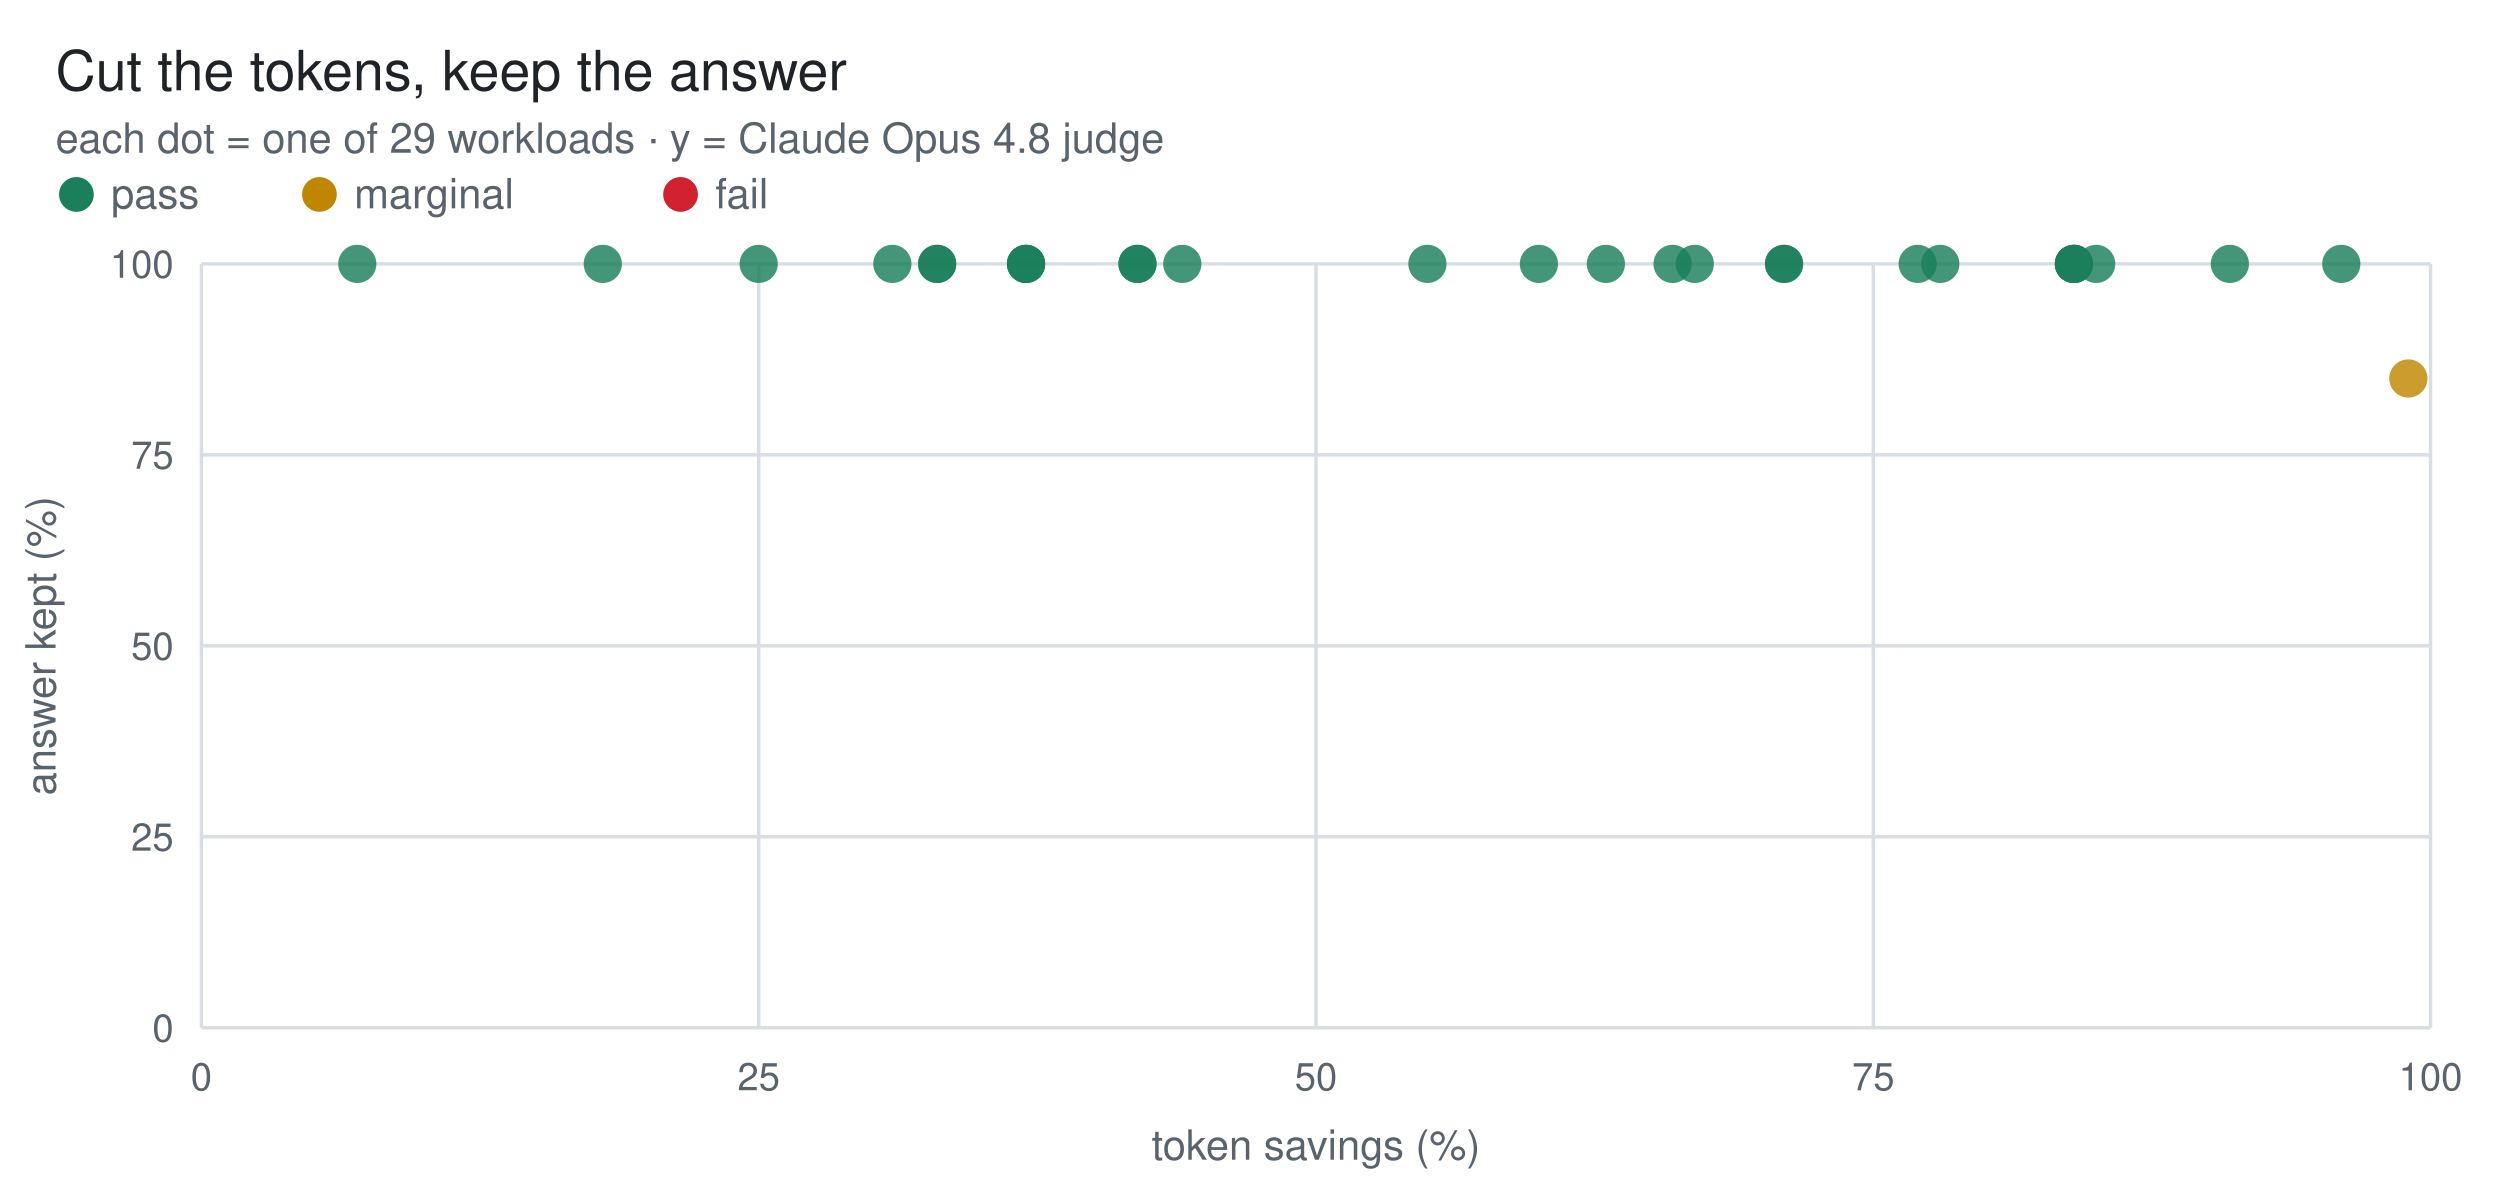
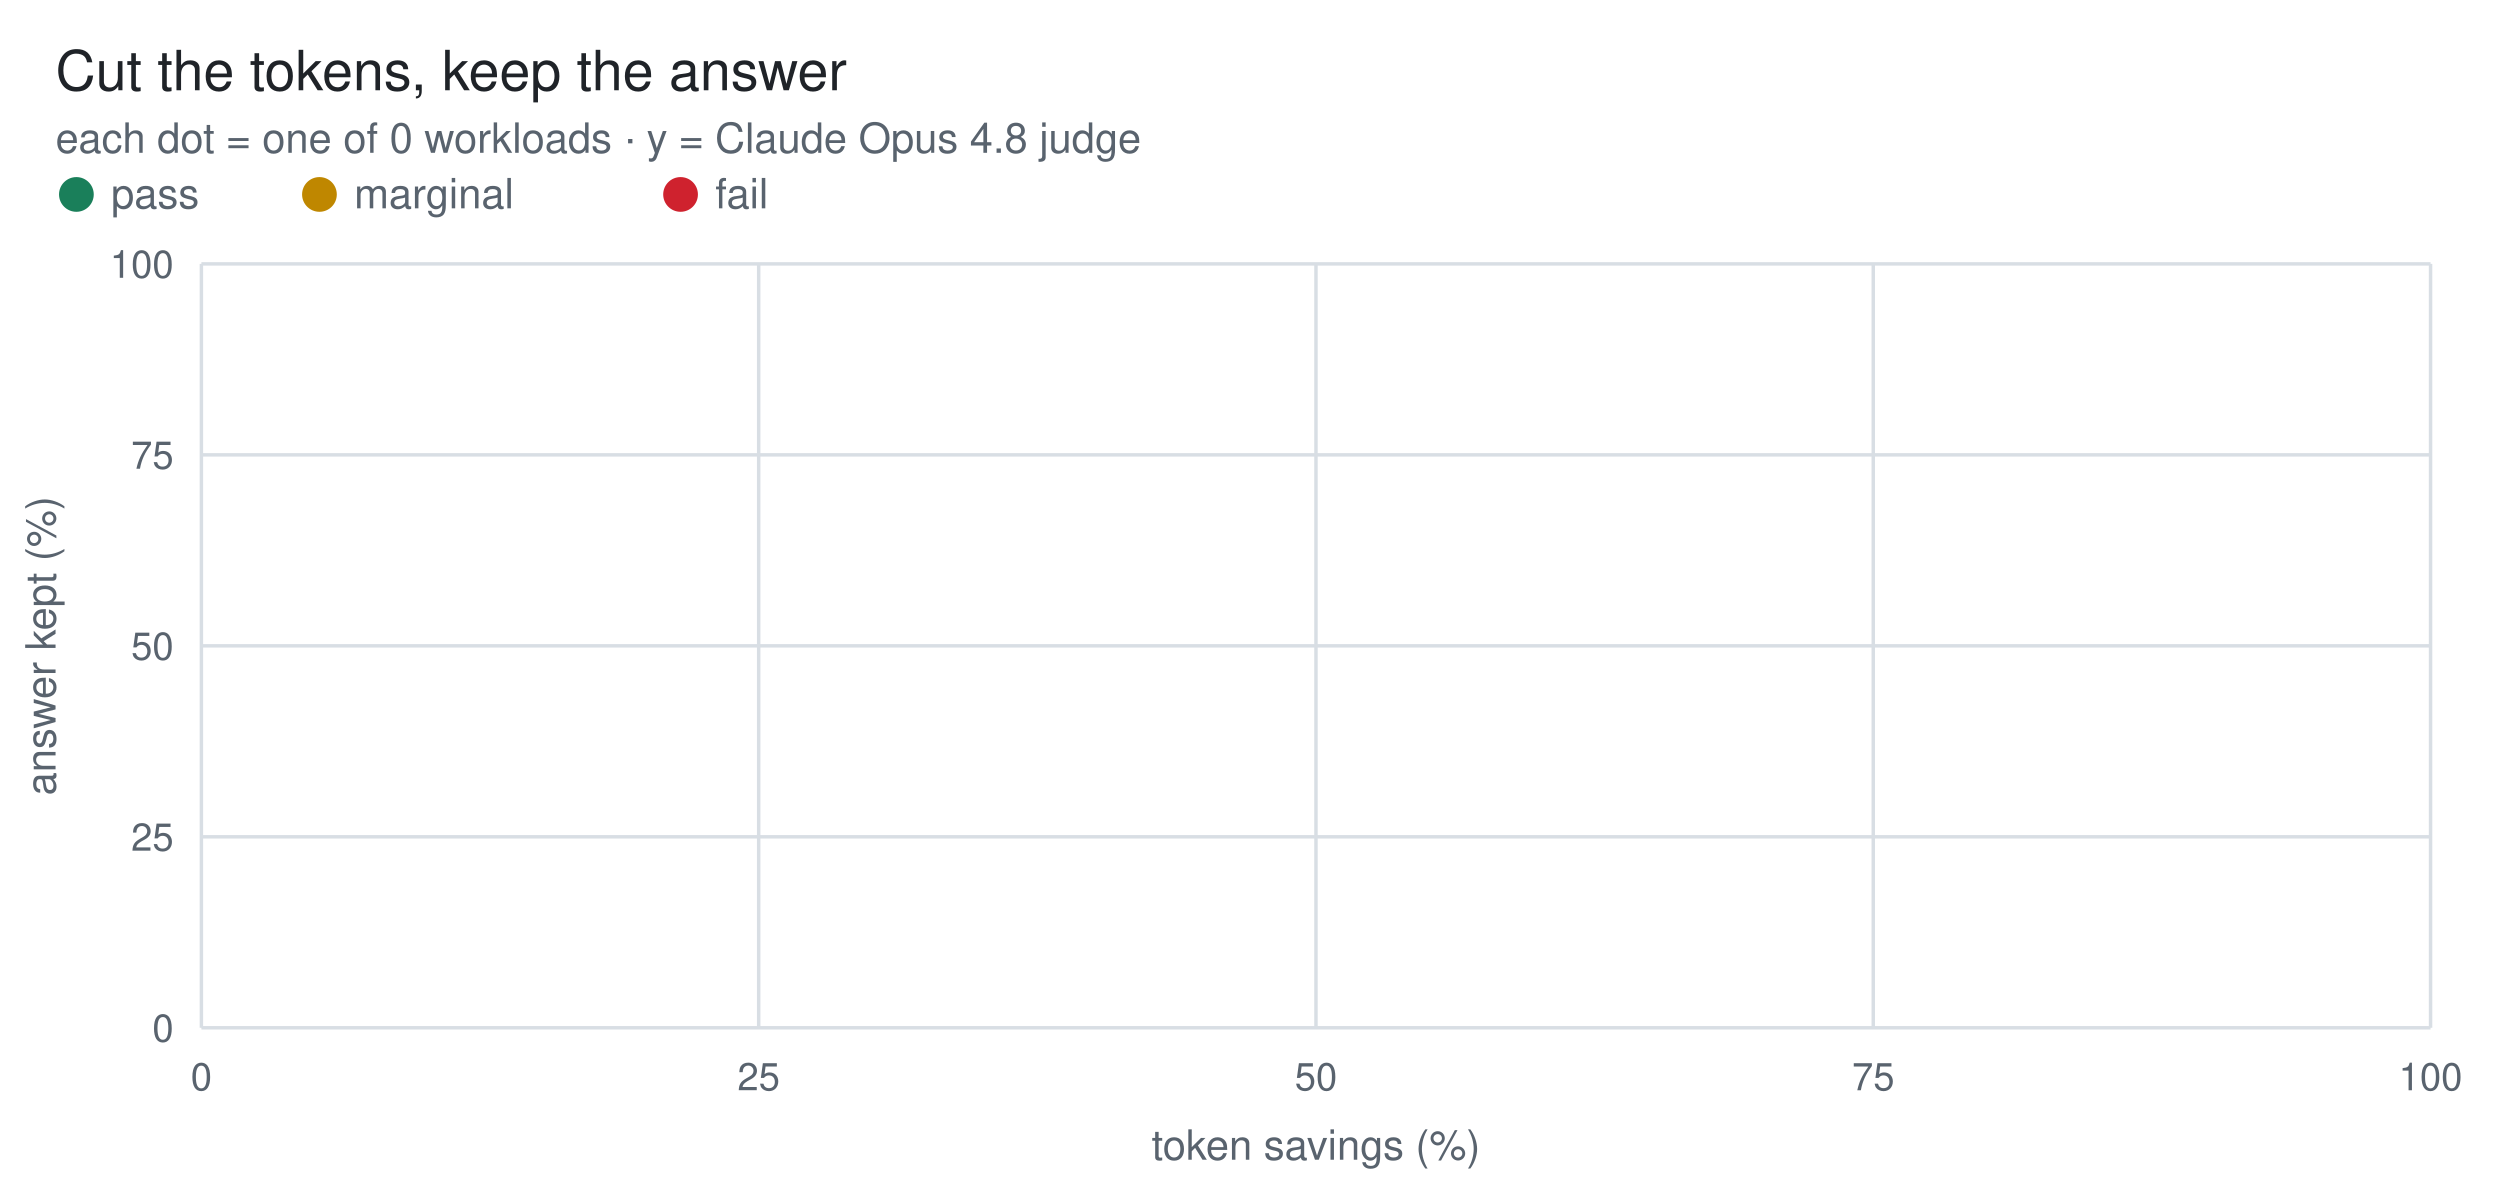
- <svg xmlns="http://www.w3.org/2000/svg" width="720" height="342" viewBox="0 0 720 342" font-family="-apple-system,BlinkMacSystemFont,'Segoe UI',Helvetica,Arial,sans-serif" role="img" aria-label="Scatter of token savings versus answer kept across 29 workloads">
+ <svg xmlns="http://www.w3.org/2000/svg" width="720" height="342" viewBox="0 0 720 342" font-family="-apple-system,BlinkMacSystemFont,'Segoe UI',Helvetica,Arial,sans-serif" role="img" aria-label="Scatter of token savings versus answer kept across 0 workloads">
  <line x1="58" y1="76" x2="58" y2="296" stroke="#d8dee4" stroke-width="1" />
  <line x1="58" y1="296" x2="700" y2="296" stroke="#d8dee4" stroke-width="1" />
  <text x="58" y="314" fill="#59636e" font-size="11" text-anchor="middle">0</text>
  <text x="50" y="300" fill="#59636e" font-size="11" text-anchor="end">0</text>
  <line x1="218.5" y1="76" x2="218.5" y2="296" stroke="#d8dee4" stroke-width="1" />
  <line x1="58" y1="241" x2="700" y2="241" stroke="#d8dee4" stroke-width="1" />
  <text x="218.5" y="314" fill="#59636e" font-size="11" text-anchor="middle">25</text>
  <text x="50" y="245" fill="#59636e" font-size="11" text-anchor="end">25</text>
  <line x1="379" y1="76" x2="379" y2="296" stroke="#d8dee4" stroke-width="1" />
  <line x1="58" y1="186" x2="700" y2="186" stroke="#d8dee4" stroke-width="1" />
  <text x="379" y="314" fill="#59636e" font-size="11" text-anchor="middle">50</text>
  <text x="50" y="190" fill="#59636e" font-size="11" text-anchor="end">50</text>
  <line x1="539.5" y1="76" x2="539.5" y2="296" stroke="#d8dee4" stroke-width="1" />
  <line x1="58" y1="131" x2="700" y2="131" stroke="#d8dee4" stroke-width="1" />
  <text x="539.5" y="314" fill="#59636e" font-size="11" text-anchor="middle">75</text>
  <text x="50" y="135" fill="#59636e" font-size="11" text-anchor="end">75</text>
  <line x1="700" y1="76" x2="700" y2="296" stroke="#d8dee4" stroke-width="1" />
  <line x1="58" y1="76" x2="700" y2="76" stroke="#d8dee4" stroke-width="1" />
  <text x="700" y="314" fill="#59636e" font-size="11" text-anchor="middle">100</text>
  <text x="50" y="80" fill="#59636e" font-size="11" text-anchor="end">100</text>
  <text x="379" y="334" fill="#59636e" font-size="12" text-anchor="middle">token savings (%)</text>
  <text x="16" y="186" fill="#59636e" font-size="12" text-anchor="middle" transform="rotate(-90 16 186)">answer kept (%)</text>
-   <circle cx="597.3" cy="76.0" r="5.5" fill="#1a7f5a" fill-opacity="0.82" />
-   <circle cx="642.2" cy="76.0" r="5.5" fill="#1a7f5a" fill-opacity="0.82" />
-   <circle cx="552.3" cy="76.0" r="5.5" fill="#1a7f5a" fill-opacity="0.82" />
-   <circle cx="218.5" cy="76.0" r="5.5" fill="#1a7f5a" fill-opacity="0.82" />
-   <circle cx="295.5" cy="76.0" r="5.5" fill="#1a7f5a" fill-opacity="0.82" />
-   <circle cx="295.5" cy="76.0" r="5.5" fill="#1a7f5a" fill-opacity="0.82" />
-   <circle cx="295.5" cy="76.0" r="5.5" fill="#1a7f5a" fill-opacity="0.82" />
-   <circle cx="411.1" cy="76.0" r="5.5" fill="#1a7f5a" fill-opacity="0.82" />
-   <circle cx="340.5" cy="76.0" r="5.5" fill="#1a7f5a" fill-opacity="0.82" />
-   <circle cx="173.6" cy="76.0" r="5.5" fill="#1a7f5a" fill-opacity="0.82" />
-   <circle cx="257.0" cy="76.0" r="5.5" fill="#1a7f5a" fill-opacity="0.82" />
-   <circle cx="269.9" cy="76.0" r="5.5" fill="#1a7f5a" fill-opacity="0.82" />
-   <circle cx="481.7" cy="76.0" r="5.5" fill="#1a7f5a" fill-opacity="0.82" />
-   <circle cx="513.8" cy="76.0" r="5.5" fill="#1a7f5a" fill-opacity="0.82" />
-   <circle cx="674.3" cy="76.0" r="5.5" fill="#1a7f5a" fill-opacity="0.82" />
-   <circle cx="597.3" cy="76.0" r="5.5" fill="#1a7f5a" fill-opacity="0.82" />
-   <circle cx="443.2" cy="76.0" r="5.5" fill="#1a7f5a" fill-opacity="0.82" />
-   <circle cx="558.8" cy="76.0" r="5.5" fill="#1a7f5a" fill-opacity="0.82" />
-   <circle cx="327.6" cy="76.0" r="5.5" fill="#1a7f5a" fill-opacity="0.82" />
-   <circle cx="327.6" cy="76.0" r="5.5" fill="#1a7f5a" fill-opacity="0.82" />
-   <circle cx="603.7" cy="76.0" r="5.5" fill="#1a7f5a" fill-opacity="0.82" />
-   <circle cx="693.6" cy="109.0" r="5.5" fill="#bf8700" fill-opacity="0.82" />
-   <circle cx="597.3" cy="76.0" r="5.5" fill="#1a7f5a" fill-opacity="0.82" />
-   <circle cx="462.5" cy="76.0" r="5.5" fill="#1a7f5a" fill-opacity="0.82" />
-   <circle cx="488.1" cy="76.0" r="5.5" fill="#1a7f5a" fill-opacity="0.82" />
-   <circle cx="513.8" cy="76.0" r="5.5" fill="#1a7f5a" fill-opacity="0.82" />
-   <circle cx="597.3" cy="76.0" r="5.5" fill="#1a7f5a" fill-opacity="0.82" />
-   <circle cx="102.9" cy="76.0" r="5.5" fill="#1a7f5a" fill-opacity="0.82" />
-   <circle cx="269.9" cy="76.0" r="5.5" fill="#1a7f5a" fill-opacity="0.82" />
  <text x="16" y="26" fill="#1f2328" font-size="16" font-weight="500">Cut the tokens, keep the answer</text>
-   <text x="16" y="44" fill="#59636e" font-size="12">each dot = one of 29 workloads · y = Claude Opus 4.8 judge</text>
+   <text x="16" y="44" fill="#59636e" font-size="12">each dot = one of 0 workloads · y = Claude Opus 4.8 judge</text>
  <circle cx="22" cy="56" r="5" fill="#1a7f5a" />
  <text x="32" y="60" fill="#59636e" font-size="12">pass</text>
  <circle cx="92" cy="56" r="5" fill="#bf8700" />
  <text x="102" y="60" fill="#59636e" font-size="12">marginal</text>
  <circle cx="196" cy="56" r="5" fill="#cf222e" />
  <text x="206" y="60" fill="#59636e" font-size="12">fail</text>
</svg>
